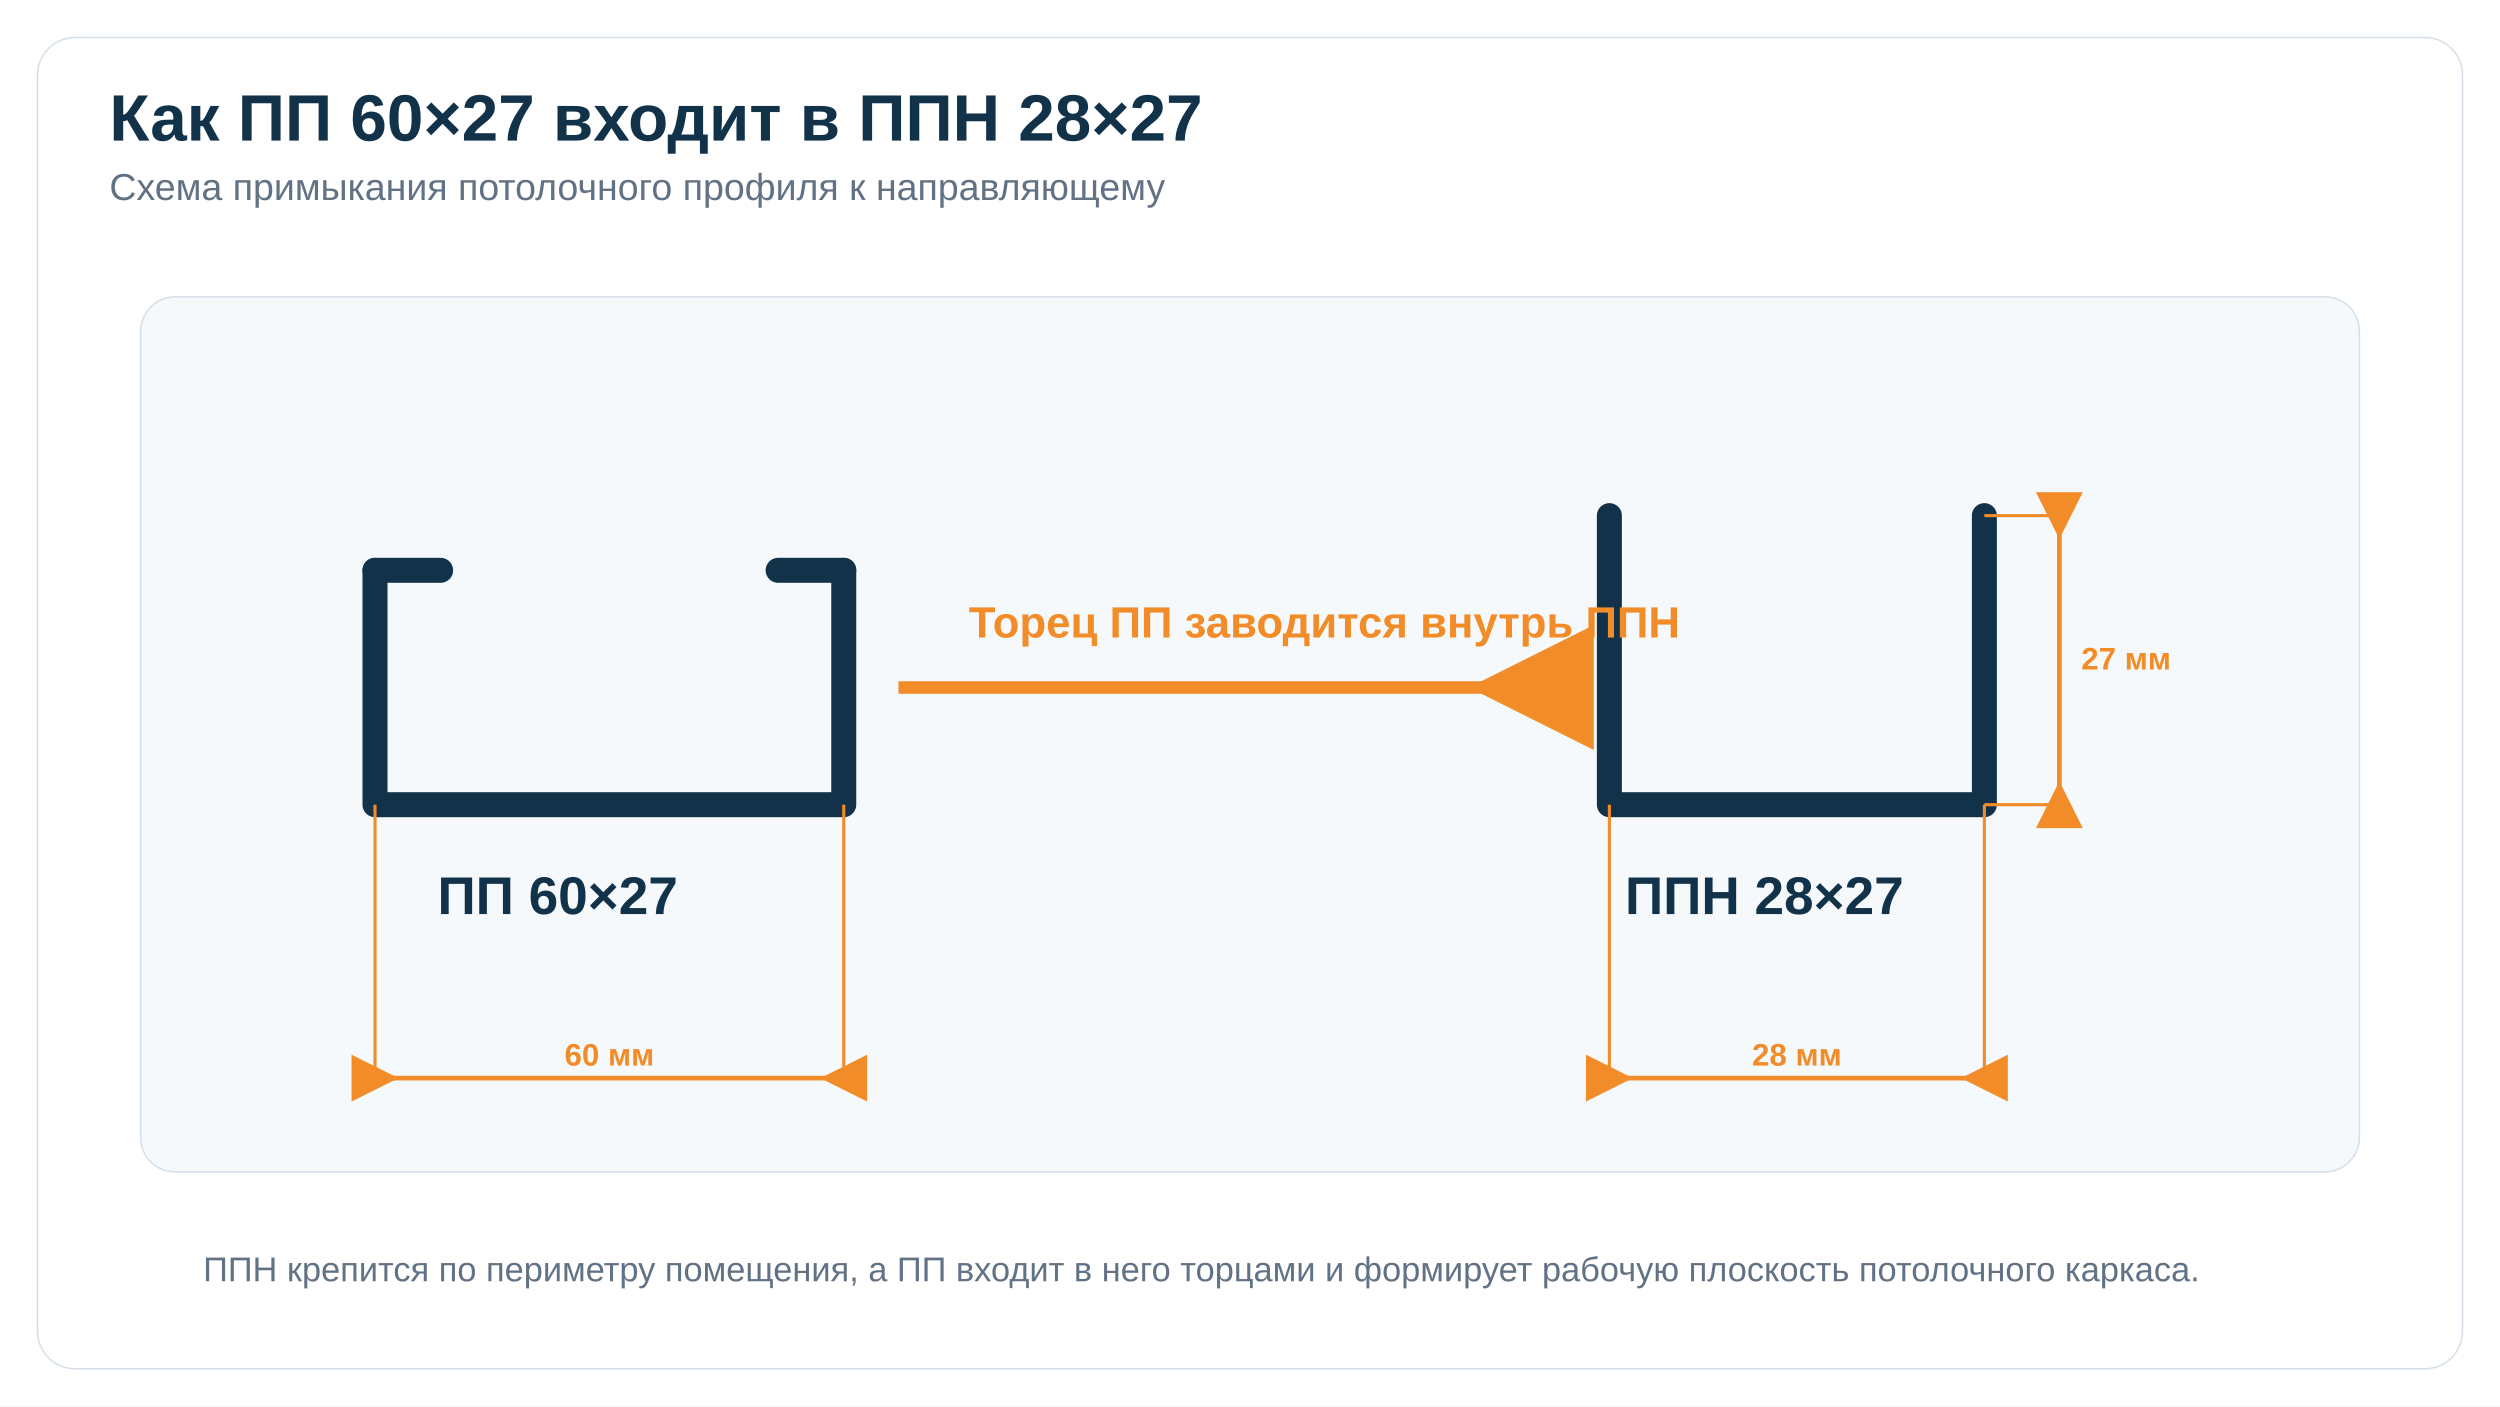
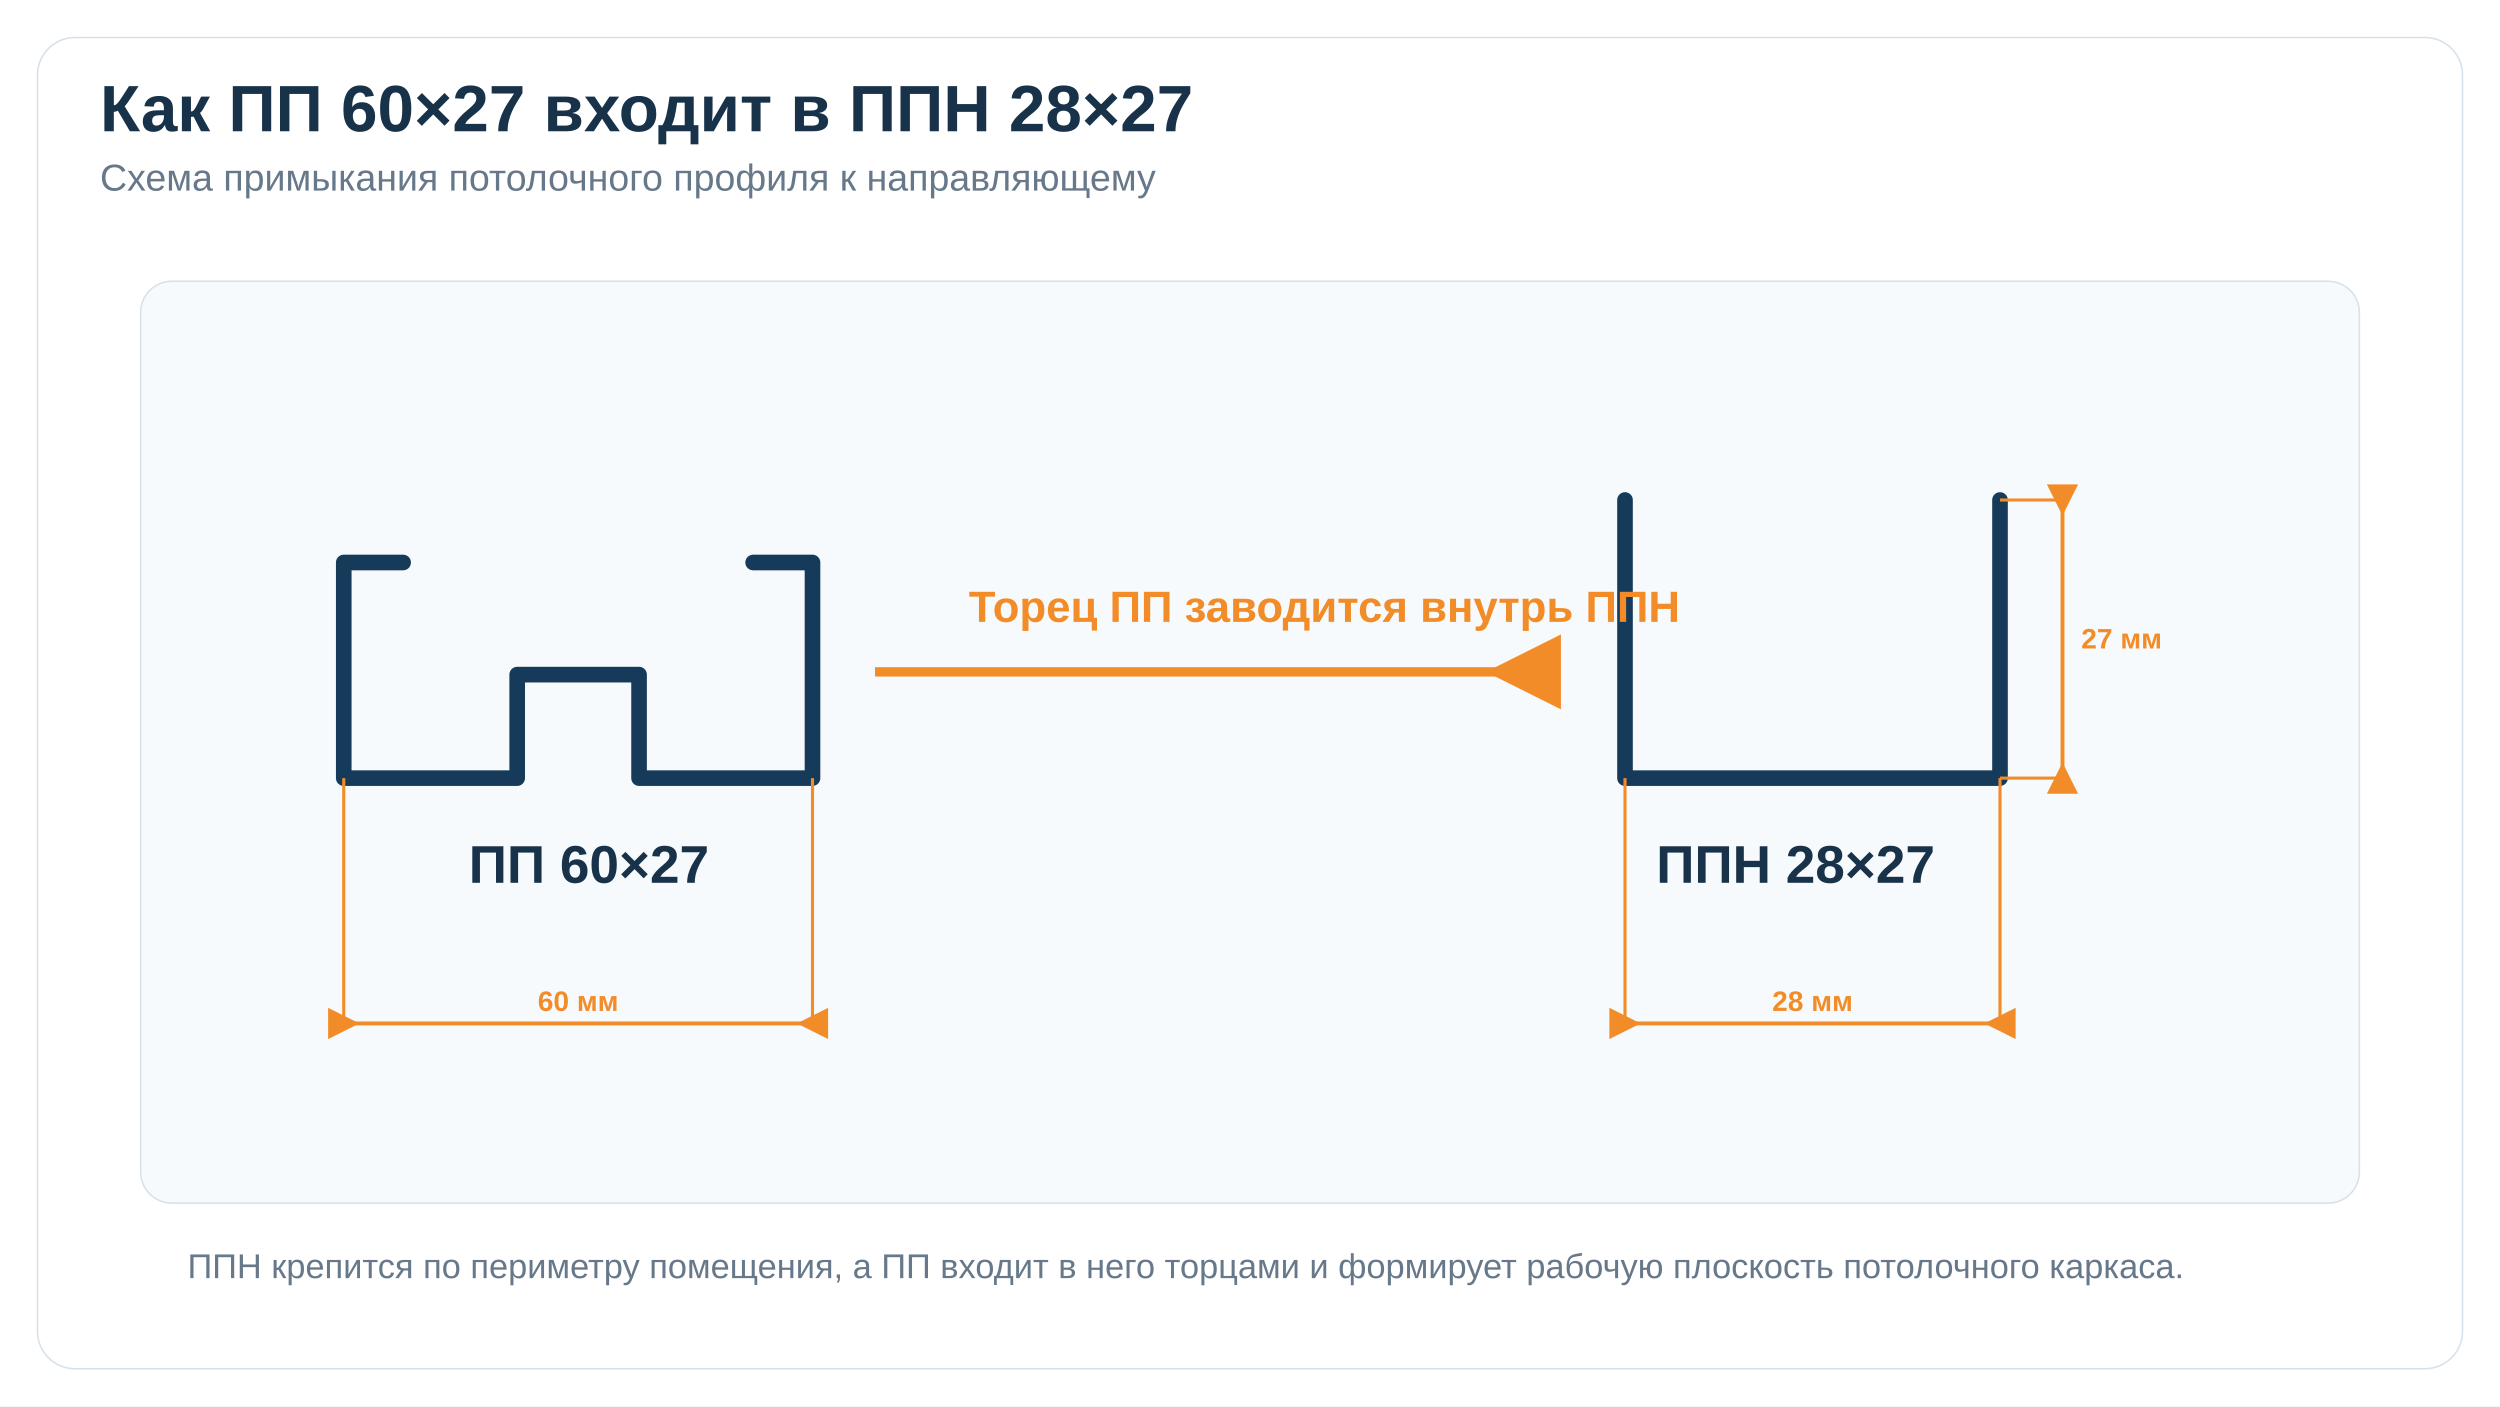
- <svg xmlns="http://www.w3.org/2000/svg" width="1600" height="900" viewBox="0 0 1600 900" fill="none">
+ <svg xmlns="http://www.w3.org/2000/svg" width="1600" height="900" viewBox="0 0 1600 900">
  <rect width="1600" height="900" fill="#ffffff" />
  <defs>
-     <marker id="arrow" markerWidth="10" markerHeight="10" refX="5" refY="5" orient="auto">
-       <path d="M0,5 L10,0 L10,10 Z" fill="#f28c28" />
+     <marker id="arr" markerWidth="8" markerHeight="8" refX="4" refY="4" orient="auto">
+       <path d="M0,4 L8,0 L8,8 Z" fill="#f28c28" />
    </marker>
-     <marker id="arrowStart" markerWidth="10" markerHeight="10" refX="5" refY="5" orient="auto">
-       <path d="M10,5 L0,0 L0,10 Z" fill="#f28c28" />
+     <marker id="arrS" markerWidth="8" markerHeight="8" refX="4" refY="4" orient="auto">
+       <path d="M8,4 L0,0 L0,8 Z" fill="#f28c28" />
    </marker>
  </defs>
-   <rect x="24" y="24" width="1552" height="852" rx="24" fill="#ffffff" stroke="#d6e0ea" />
-   <text x="70" y="90" fill="#12324a" font-size="42" font-family="Arial" font-weight="700">Как ПП 60×27 входит в ППН 28×27</text>
-   <text x="70" y="128" fill="#627285" font-size="24" font-family="Arial">Схема примыкания потолочного профиля к направляющему</text>
-   <rect x="90" y="190" width="1420" height="560" rx="22" fill="#f6f9fc" stroke="#d6e0ea" />
-   <path d="M 240 365 V 515 H 540 V 365" stroke="#12324a" stroke-width="16" stroke-linecap="round" stroke-linejoin="round" />
-   <line x1="240" y1="365" x2="282" y2="365" stroke="#12324a" stroke-width="16" stroke-linecap="round" />
-   <line x1="498" y1="365" x2="540" y2="365" stroke="#12324a" stroke-width="16" stroke-linecap="round" />
-   <path d="M 1030 330 V 515 H 1270 V 330" stroke="#12324a" stroke-width="16" stroke-linecap="round" stroke-linejoin="round" />
-   <text x="280" y="585" fill="#12324a" font-size="34" font-family="Arial" font-weight="700">ПП 60×27</text>
-   <text x="1040" y="585" fill="#12324a" font-size="34" font-family="Arial" font-weight="700">ППН 28×27</text>
-   <line x1="575" y1="440" x2="980" y2="440" stroke="#f28c28" stroke-width="8" marker-end="url(#arrow)" />
-   <text x="620" y="408" fill="#f28c28" font-size="28" font-family="Arial" font-weight="700">Торец ПП заводится внутрь ППН</text>
-   <line x1="240" y1="515" x2="240" y2="690" stroke="#f28c28" stroke-width="2" />
-   <line x1="540" y1="515" x2="540" y2="690" stroke="#f28c28" stroke-width="2" />
-   <line x1="240" y1="690" x2="540" y2="690" stroke="#f28c28" stroke-width="3" marker-start="url(#arrowStart)" marker-end="url(#arrow)" />
-   <text x="390.0" y="682" fill="#f28c28" font-size="20" font-family="Arial" font-weight="700" text-anchor="middle">60 мм</text>
-   <line x1="1030" y1="515" x2="1030" y2="690" stroke="#f28c28" stroke-width="2" />
-   <line x1="1270" y1="515" x2="1270" y2="690" stroke="#f28c28" stroke-width="2" />
-   <line x1="1030" y1="690" x2="1270" y2="690" stroke="#f28c28" stroke-width="3" marker-start="url(#arrowStart)" marker-end="url(#arrow)" />
-   <text x="1150.0" y="682" fill="#f28c28" font-size="20" font-family="Arial" font-weight="700" text-anchor="middle">28 мм</text>
-   <line x1="1270" y1="330" x2="1318" y2="330" stroke="#f28c28" stroke-width="2" />
-   <line x1="1270" y1="515" x2="1318" y2="515" stroke="#f28c28" stroke-width="2" />
-   <line x1="1318" y1="330" x2="1318" y2="515" stroke="#f28c28" stroke-width="3" marker-start="url(#arrowStart)" marker-end="url(#arrow)" />
-   <text x="1332" y="428.5" fill="#f28c28" font-size="20" font-family="Arial" font-weight="700">27 мм</text>
-   <text x="130" y="820" fill="#627285" font-size="22" font-family="Arial">ППН крепится по периметру помещения, а ПП входит в него торцами и формирует рабочую плоскость потолочного каркаса.</text>
+   <rect x="24" y="24" width="1552" height="852" rx="24" fill="#ffffff" stroke="#d7e1ea" />
+   <text x="64" y="84" fill="#18324a" font-family="Arial" font-size="42" font-weight="700">Как ПП 60×27 входит в ППН 28×27</text>
+   <text x="64" y="122" fill="#66788a" font-family="Arial" font-size="24">Схема примыкания потолочного профиля к направляющему</text>
+   <rect x="90" y="180" width="1420" height="590" rx="20" fill="#f7fafc" stroke="#d7e1ea" />
+   <path d="M 220 360 H 258 M 482 360 H 520              M 220 360 V 498 H 331.0 V 431.76 H 409.0 V 498 H 520 V 360" fill="none" stroke="#163a59" stroke-width="10" stroke-linecap="round" stroke-linejoin="round" />
+   <path d="M 1040 320 V 498 H 1280 V 320" fill="none" stroke="#163a59" stroke-width="10" stroke-linecap="round" stroke-linejoin="round" />
+   <text x="300" y="565" fill="#18324a" font-size="34" font-family="Arial" font-weight="700">ПП 60×27</text>
+   <text x="1060" y="565" fill="#18324a" font-size="34" font-family="Arial" font-weight="700">ППН 28×27</text>
+   <line x1="560" y1="430" x2="975" y2="430" stroke="#f28c28" stroke-width="6" marker-end="url(#arr)" />
+   <text x="620" y="398" fill="#f28c28" font-size="28" font-family="Arial" font-weight="700">Торец ПП заводится внутрь ППН</text>
+   <line x1="220" y1="498" x2="220" y2="655" stroke="#f28c28" stroke-width="2" />
+   <line x1="520" y1="498" x2="520" y2="655" stroke="#f28c28" stroke-width="2" />
+   <line x1="220" y1="655" x2="520" y2="655" stroke="#f28c28" stroke-width="2.5" marker-start="url(#arrS)" marker-end="url(#arr)" />
+   <text x="370.0" y="647" text-anchor="middle" fill="#f28c28" font-family="Arial" font-size="18" font-weight="700">60 мм</text>
+   <line x1="1040" y1="498" x2="1040" y2="655" stroke="#f28c28" stroke-width="2" />
+   <line x1="1280" y1="498" x2="1280" y2="655" stroke="#f28c28" stroke-width="2" />
+   <line x1="1040" y1="655" x2="1280" y2="655" stroke="#f28c28" stroke-width="2.5" marker-start="url(#arrS)" marker-end="url(#arr)" />
+   <text x="1160.0" y="647" text-anchor="middle" fill="#f28c28" font-family="Arial" font-size="18" font-weight="700">28 мм</text>
+   <line x1="1280" y1="320" x2="1320" y2="320" stroke="#f28c28" stroke-width="2" />
+   <line x1="1280" y1="498" x2="1320" y2="498" stroke="#f28c28" stroke-width="2" />
+   <line x1="1320" y1="320" x2="1320" y2="498" stroke="#f28c28" stroke-width="2.5" marker-start="url(#arrS)" marker-end="url(#arr)" />
+   <text x="1332" y="415.0" fill="#f28c28" font-family="Arial" font-size="18" font-weight="700">27 мм</text>
+   <text x="120" y="818" fill="#66788a" font-size="22" font-family="Arial">ППН крепится по периметру помещения, а ПП входит в него торцами и формирует рабочую плоскость потолочного каркаса.</text>
</svg>
